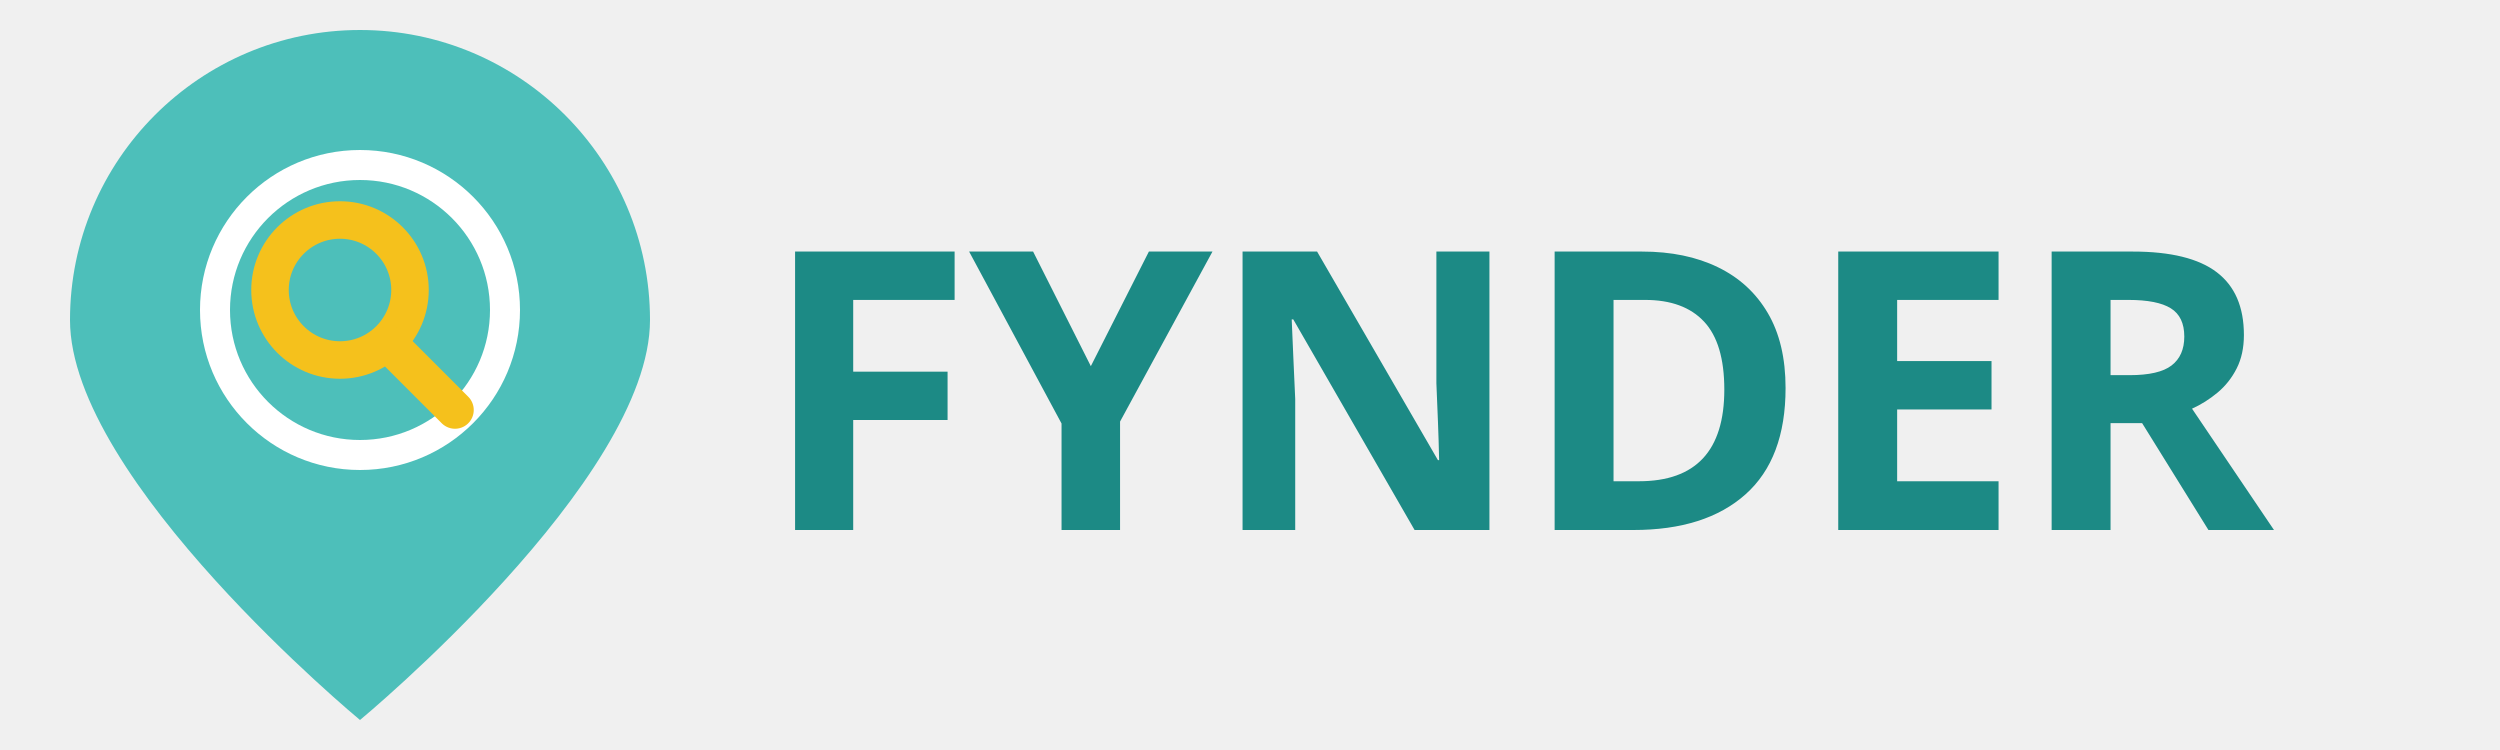
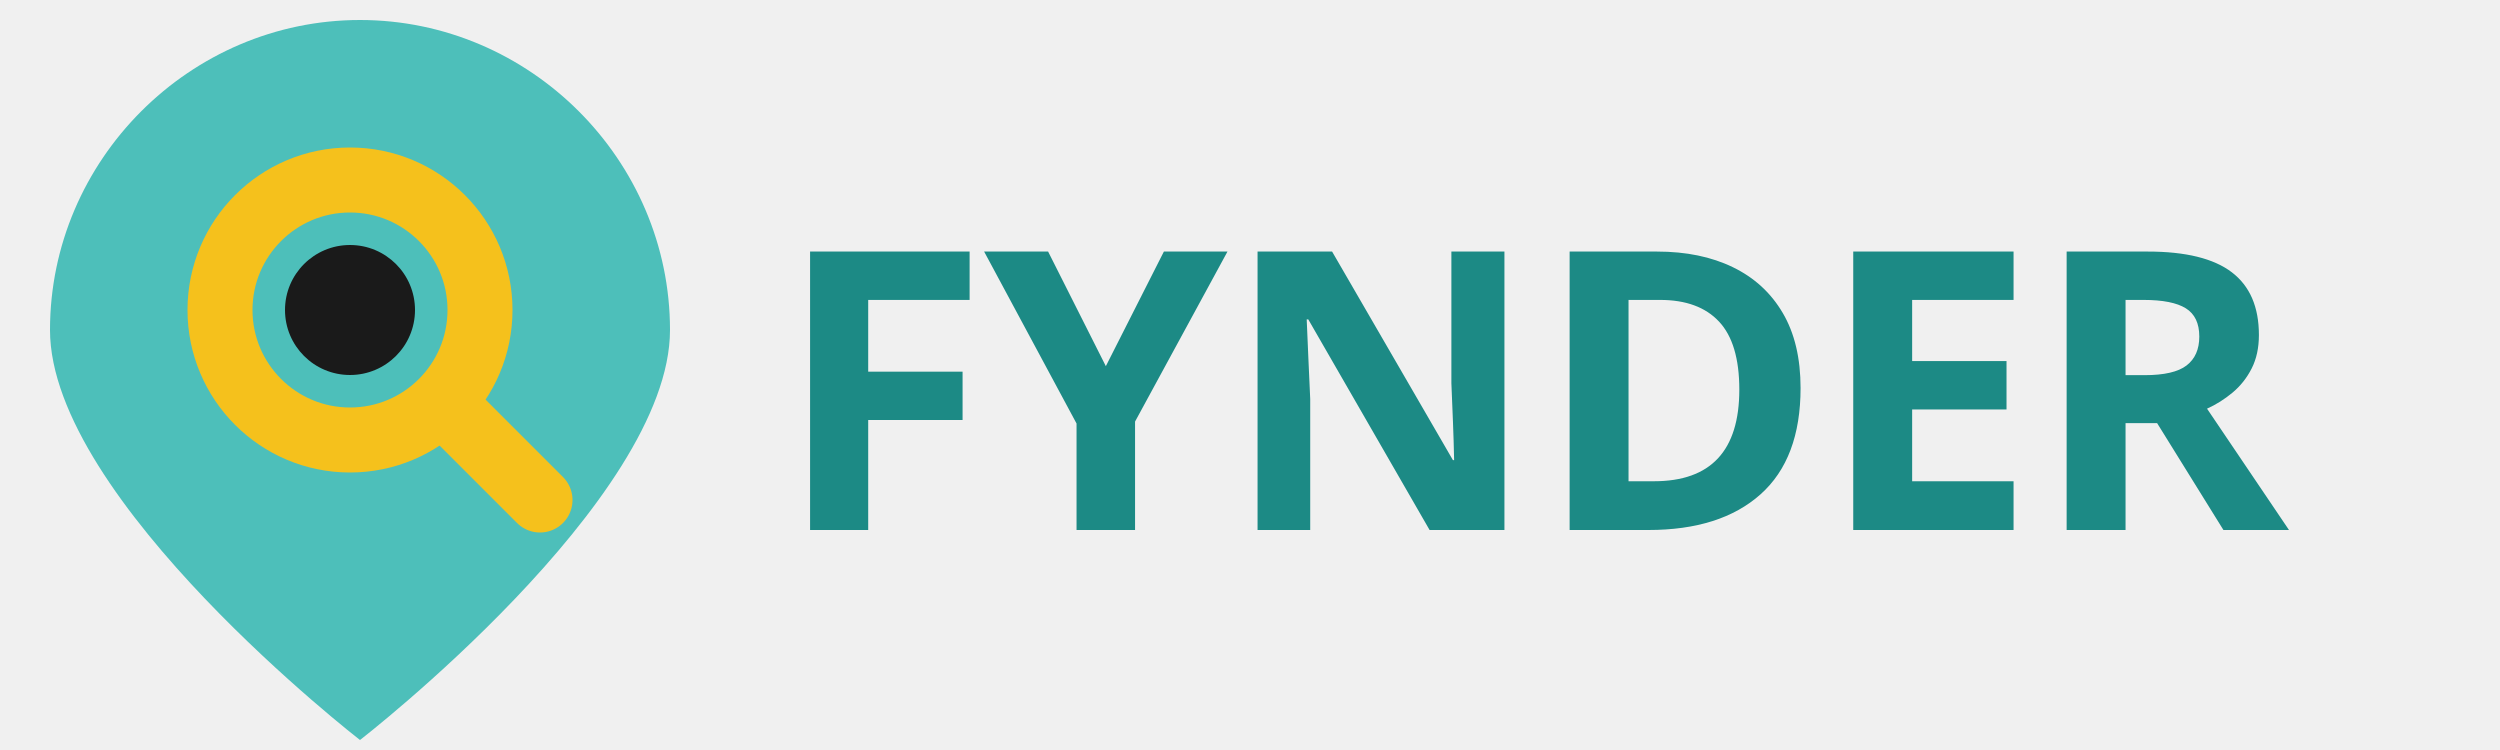
<svg xmlns="http://www.w3.org/2000/svg" viewBox="0 0 500 150" width="500" height="150">
-   <g transform="translate(14, 6)">
-     <path d="M58 0 C26 0 0 26 0 58 C0 90 58 138 58 138 C58 138 116 90 116 58 C116 26 90 0 58 0 Z" fill="#4DBFBA" />
-     <circle cx="58" cy="56" r="32" fill="white" />
-     <circle cx="58" cy="56" r="26" fill="#4DBFBA" />
-     <circle cx="54" cy="52" r="14" fill="none" stroke="#F5C11C" stroke-width="7.5" />
-     <line x1="64" y1="63" x2="77" y2="76" stroke="#F5C11C" stroke-width="7.5" stroke-linecap="round" />
+   <g transform="translate(10, 4)">
+     <path d="M62 0 C28 0 0 28 0 62 C0 96 62 144 62 144 C62 144 124 96 124 62 C124 28 96 0 62 0 Z" fill="#4DBFBA" />
+     <circle cx="60" cy="58" r="26" fill="none" stroke="#F5C11C" stroke-width="13" />
+     <circle cx="60" cy="58" r="13" fill="#1a1a1a" />
+     <circle cx="60" cy="58" r="9" fill="none" stroke="#1a1a1a" stroke-width="0" />
+     <line x1="79" y1="77" x2="98" y2="96" stroke="#F5C11C" stroke-width="13" stroke-linecap="round" />
  </g>
-   <text x="152" y="106" font-family="'Montserrat','Arial Black','Impact',sans-serif" font-size="78" font-weight="900" fill="#1C8A85" letter-spacing="-1">FYNDER</text>
+   <text x="155" y="106" font-family="'Montserrat','Arial Black','Impact',sans-serif" font-size="78" font-weight="900" fill="#1C8A85" letter-spacing="-1">FYNDER</text>
</svg>
